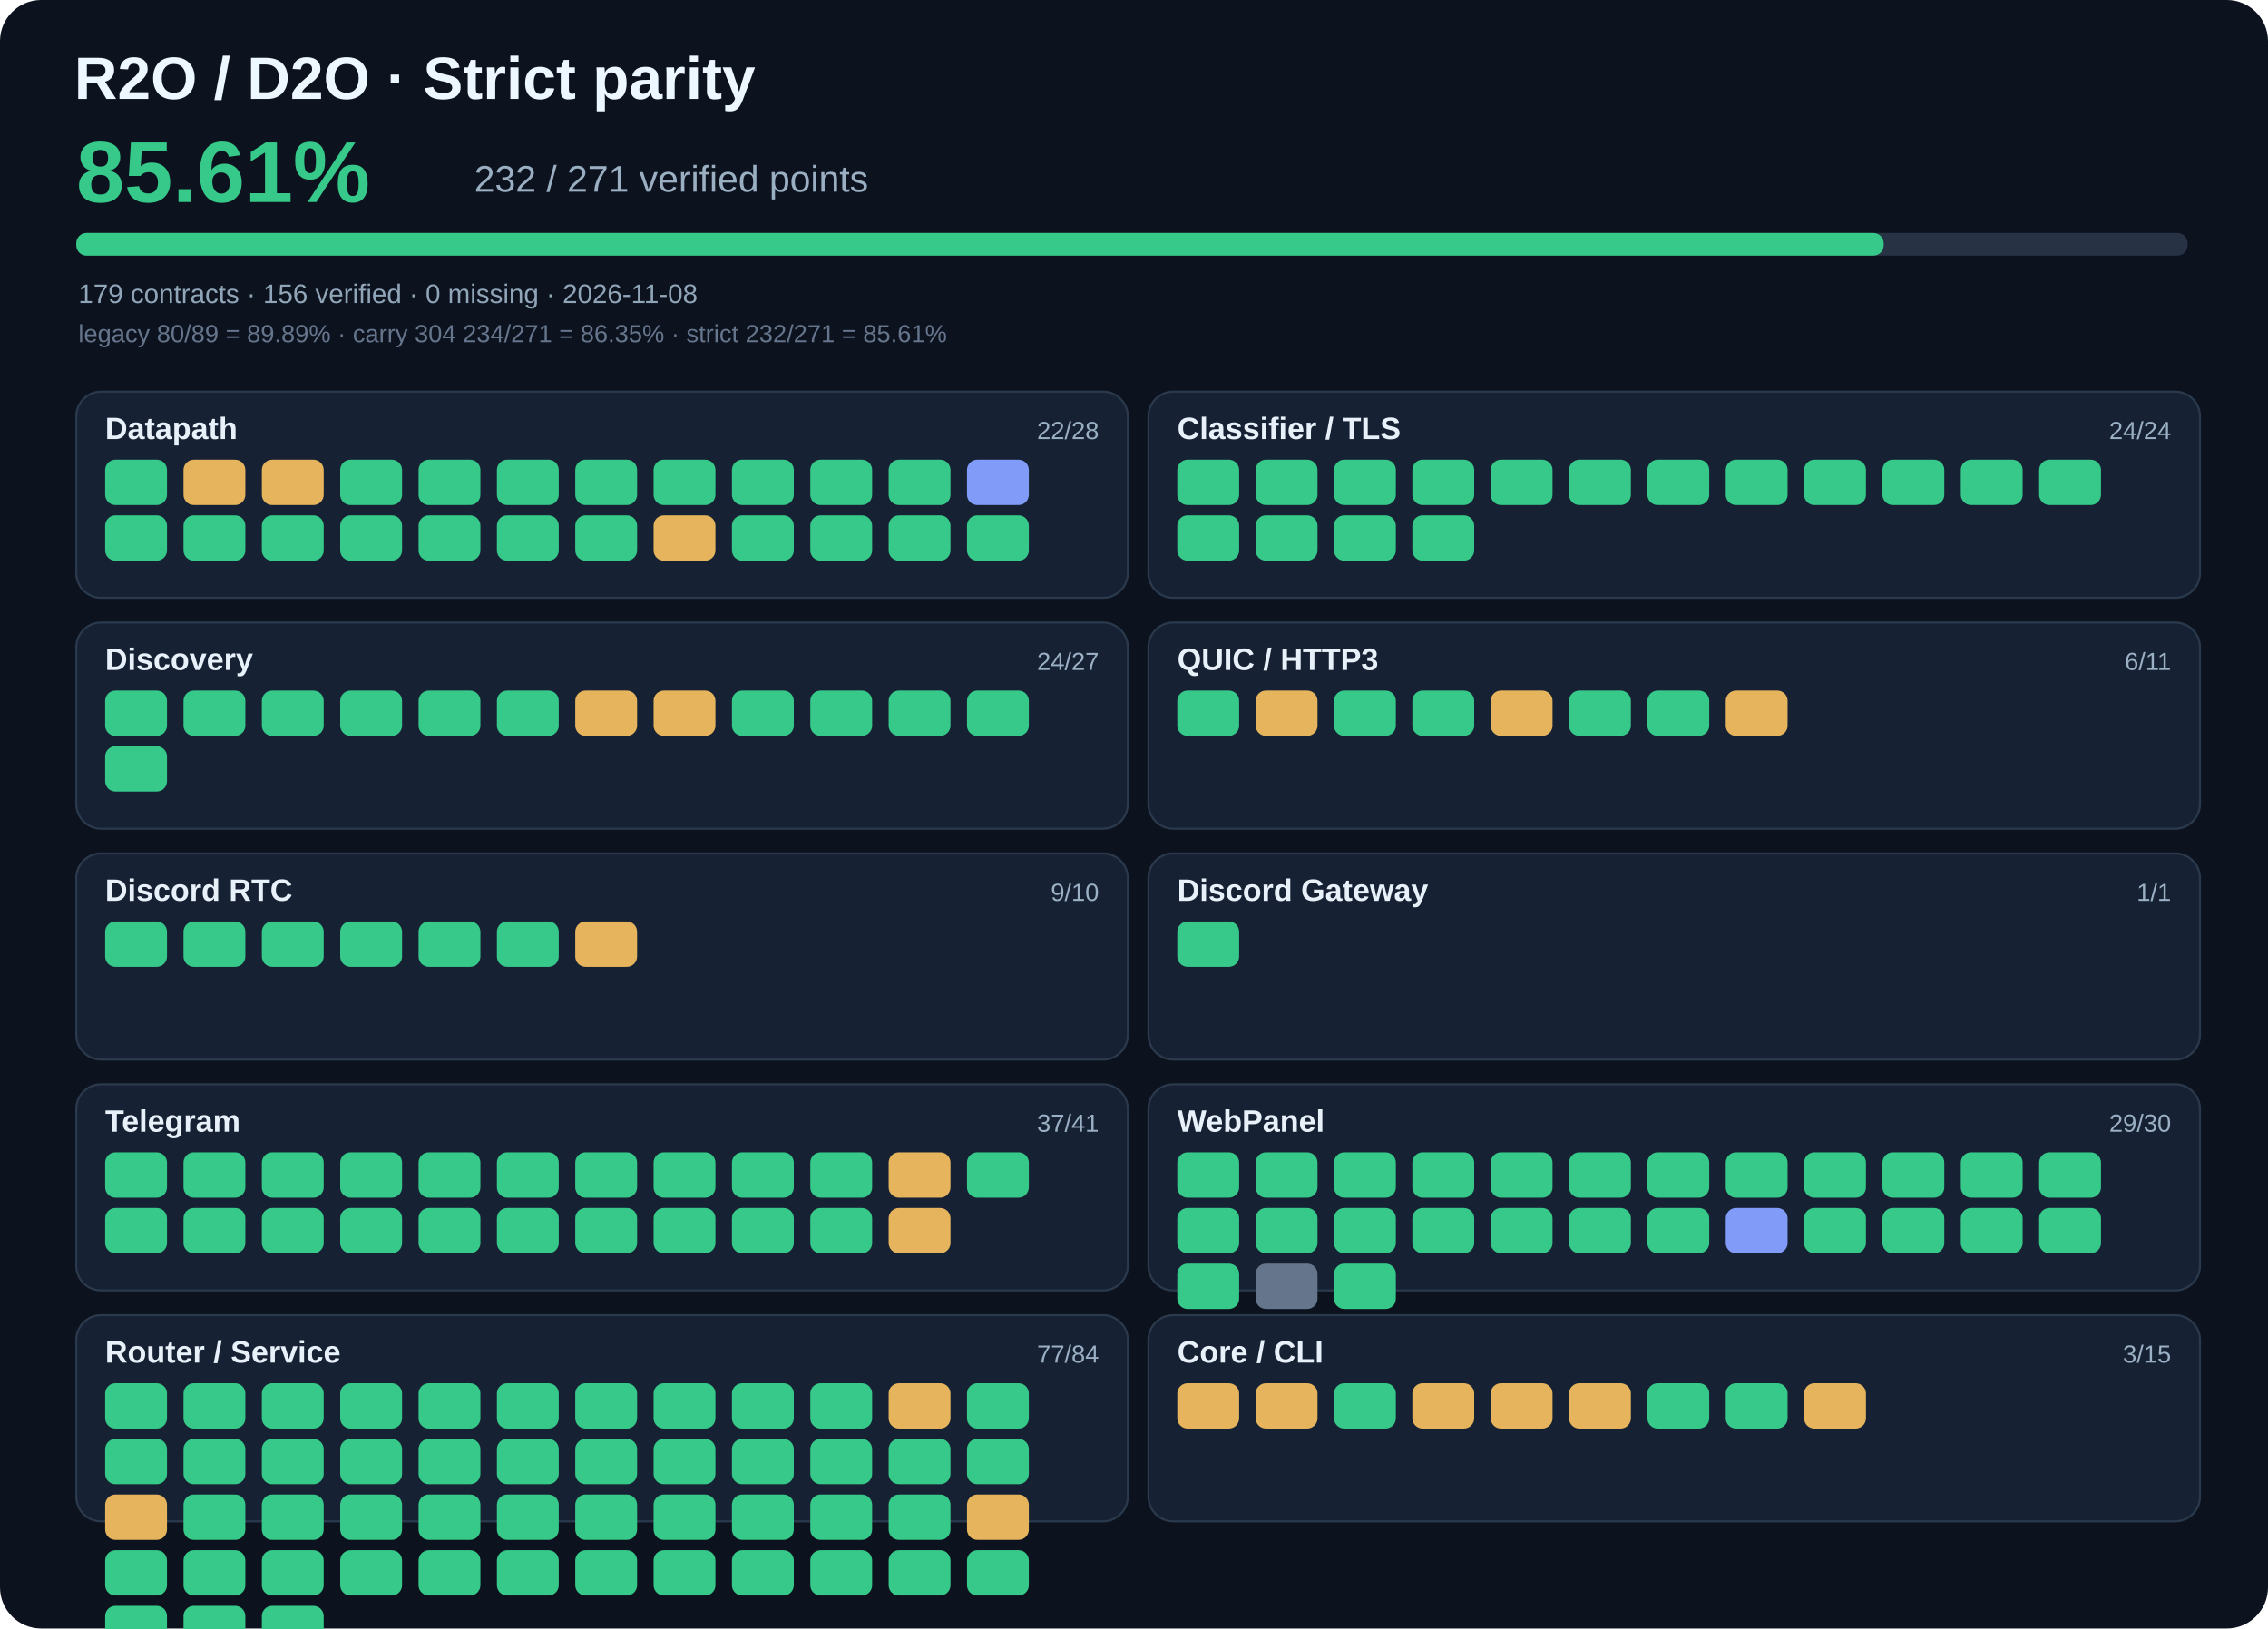
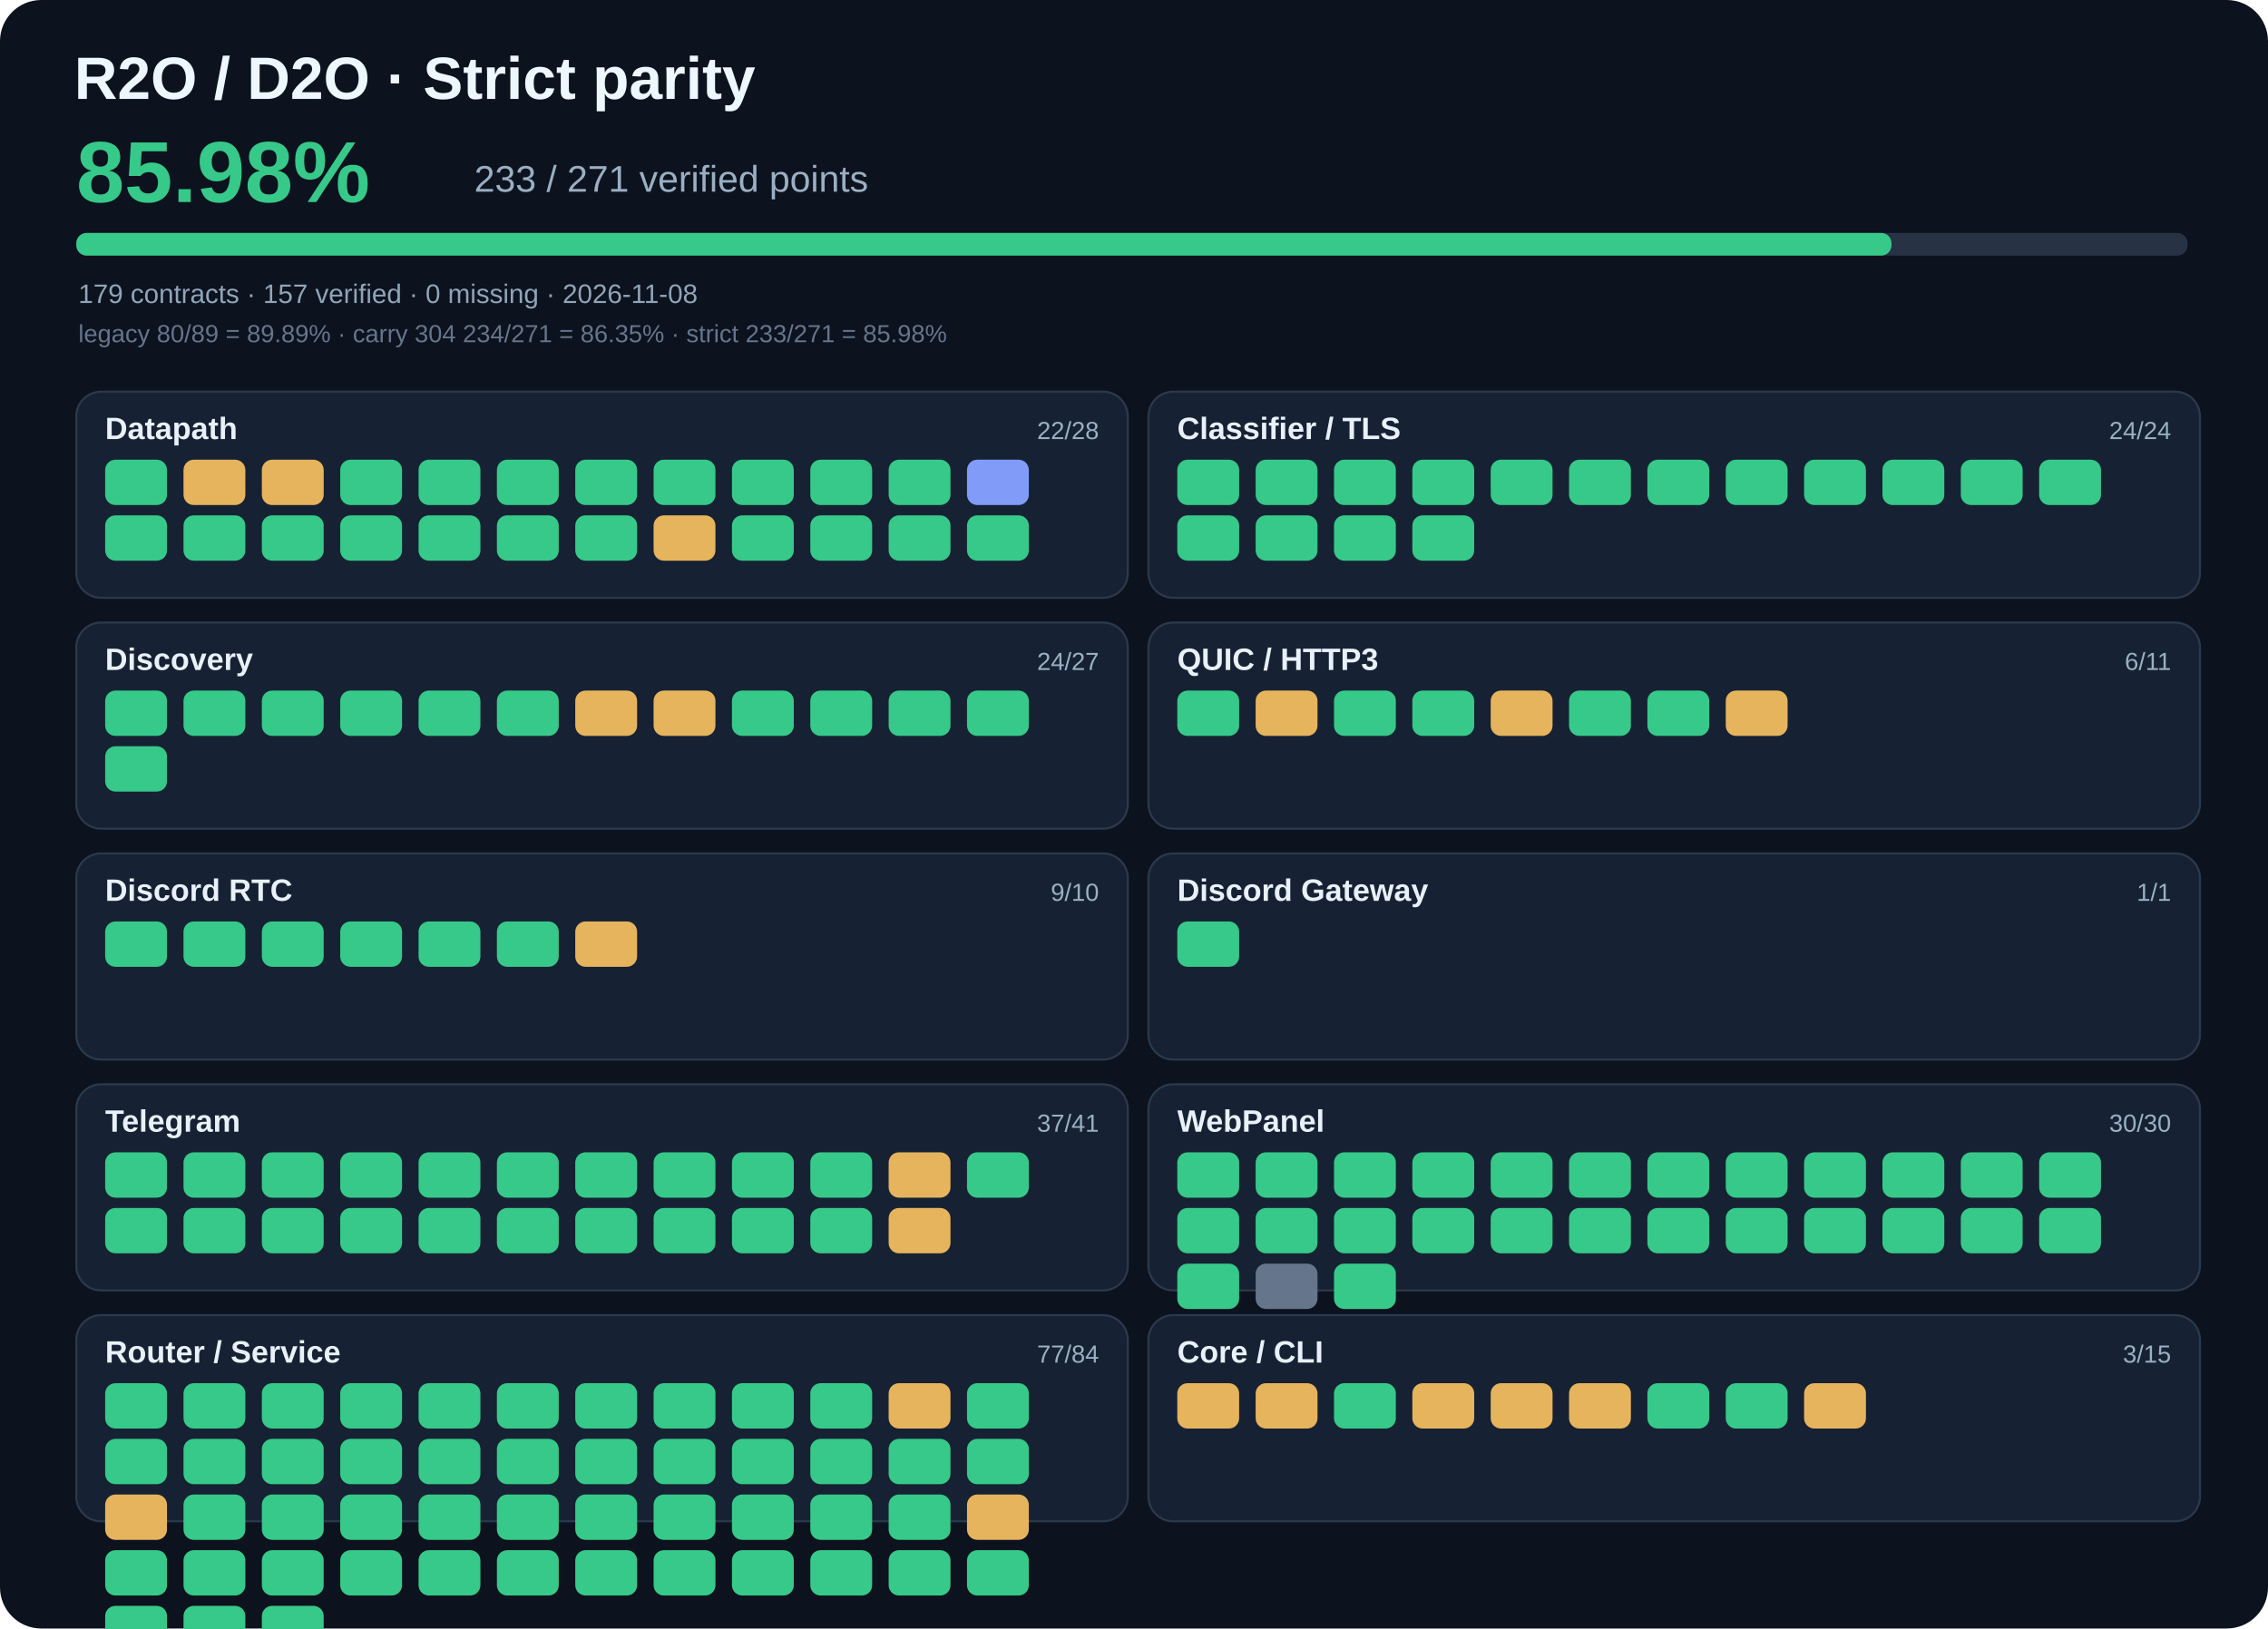
- <svg xmlns="http://www.w3.org/2000/svg" viewBox="0 0 1100 790" width="1100" height="790" role="img" aria-label="R2O strict parity 85.61%">
+ <svg xmlns="http://www.w3.org/2000/svg" viewBox="0 0 1100 790" width="1100" height="790" role="img" aria-label="R2O strict parity 85.98%">
  <rect width="1100" height="790" rx="20" fill="#0c121e" />
  <text x="36" y="48" fill="#edf7ff" font-family="Arial,sans-serif" font-size="29" font-weight="700">R2O / D2O · Strict parity</text>
-   <text x="37" y="98" fill="#36c989" font-family="Arial,sans-serif" font-size="42" font-weight="700">85.61%</text>
-   <text x="230" y="93" fill="#9bafc3" font-family="Arial,sans-serif" font-size="18">232 / 271 verified points</text>
+   <text x="37" y="98" fill="#36c989" font-family="Arial,sans-serif" font-size="42" font-weight="700">85.98%</text>
+   <text x="230" y="93" fill="#9bafc3" font-family="Arial,sans-serif" font-size="18">233 / 271 verified points</text>
  <rect x="37" y="113" width="1024" height="11" rx="5" fill="#273245" />
-   <rect x="37" y="113" width="876.6" height="11" rx="5" fill="#36c989" />
-   <text x="38" y="147" fill="#90a5b8" font-family="Arial,sans-serif" font-size="13">179 contracts · 156 verified · 0 missing · 2026-11-08</text>
-   <text x="38" y="166" fill="#65758c" font-family="Arial,sans-serif" font-size="12">legacy 80/89 = 89.89% · carry 304 234/271 = 86.35% · strict 232/271 = 85.61%</text>
+   <rect x="37" y="113" width="880.4" height="11" rx="5" fill="#36c989" />
+   <text x="38" y="147" fill="#90a5b8" font-family="Arial,sans-serif" font-size="13">179 contracts · 157 verified · 0 missing · 2026-11-08</text>
+   <text x="38" y="166" fill="#65758c" font-family="Arial,sans-serif" font-size="12">legacy 80/89 = 89.89% · carry 304 234/271 = 86.35% · strict 233/271 = 85.98%</text>
  <rect x="37" y="190" width="510" height="100" rx="12" fill="#162233" stroke="#2b394c" />
  <text x="51" y="213" fill="#e8f1fa" font-family="Arial,sans-serif" font-size="15" font-weight="700">Datapath</text>
  <text x="533" y="213" text-anchor="end" fill="#9bb0c5" font-family="Arial,sans-serif" font-size="12">22/28</text>
  <rect x="51" y="223" width="30" height="22" rx="5" fill="#36c989" />
  <rect x="89" y="223" width="30" height="22" rx="5" fill="#e6b45d" />
  <rect x="127" y="223" width="30" height="22" rx="5" fill="#e6b45d" />
  <rect x="165" y="223" width="30" height="22" rx="5" fill="#36c989" />
  <rect x="203" y="223" width="30" height="22" rx="5" fill="#36c989" />
  <rect x="241" y="223" width="30" height="22" rx="5" fill="#36c989" />
  <rect x="279" y="223" width="30" height="22" rx="5" fill="#36c989" />
  <rect x="317" y="223" width="30" height="22" rx="5" fill="#36c989" />
  <rect x="355" y="223" width="30" height="22" rx="5" fill="#36c989" />
  <rect x="393" y="223" width="30" height="22" rx="5" fill="#36c989" />
  <rect x="431" y="223" width="30" height="22" rx="5" fill="#36c989" />
  <rect x="469" y="223" width="30" height="22" rx="5" fill="#819bf8" />
  <rect x="51" y="250" width="30" height="22" rx="5" fill="#36c989" />
  <rect x="89" y="250" width="30" height="22" rx="5" fill="#36c989" />
  <rect x="127" y="250" width="30" height="22" rx="5" fill="#36c989" />
  <rect x="165" y="250" width="30" height="22" rx="5" fill="#36c989" />
  <rect x="203" y="250" width="30" height="22" rx="5" fill="#36c989" />
  <rect x="241" y="250" width="30" height="22" rx="5" fill="#36c989" />
  <rect x="279" y="250" width="30" height="22" rx="5" fill="#36c989" />
  <rect x="317" y="250" width="30" height="22" rx="5" fill="#e6b45d" />
  <rect x="355" y="250" width="30" height="22" rx="5" fill="#36c989" />
  <rect x="393" y="250" width="30" height="22" rx="5" fill="#36c989" />
  <rect x="431" y="250" width="30" height="22" rx="5" fill="#36c989" />
  <rect x="469" y="250" width="30" height="22" rx="5" fill="#36c989" />
  <rect x="557" y="190" width="510" height="100" rx="12" fill="#162233" stroke="#2b394c" />
  <text x="571" y="213" fill="#e8f1fa" font-family="Arial,sans-serif" font-size="15" font-weight="700">Classifier / TLS</text>
  <text x="1053" y="213" text-anchor="end" fill="#9bb0c5" font-family="Arial,sans-serif" font-size="12">24/24</text>
  <rect x="571" y="223" width="30" height="22" rx="5" fill="#36c989" />
  <rect x="609" y="223" width="30" height="22" rx="5" fill="#36c989" />
  <rect x="647" y="223" width="30" height="22" rx="5" fill="#36c989" />
  <rect x="685" y="223" width="30" height="22" rx="5" fill="#36c989" />
  <rect x="723" y="223" width="30" height="22" rx="5" fill="#36c989" />
  <rect x="761" y="223" width="30" height="22" rx="5" fill="#36c989" />
  <rect x="799" y="223" width="30" height="22" rx="5" fill="#36c989" />
  <rect x="837" y="223" width="30" height="22" rx="5" fill="#36c989" />
  <rect x="875" y="223" width="30" height="22" rx="5" fill="#36c989" />
  <rect x="913" y="223" width="30" height="22" rx="5" fill="#36c989" />
  <rect x="951" y="223" width="30" height="22" rx="5" fill="#36c989" />
  <rect x="989" y="223" width="30" height="22" rx="5" fill="#36c989" />
  <rect x="571" y="250" width="30" height="22" rx="5" fill="#36c989" />
  <rect x="609" y="250" width="30" height="22" rx="5" fill="#36c989" />
  <rect x="647" y="250" width="30" height="22" rx="5" fill="#36c989" />
  <rect x="685" y="250" width="30" height="22" rx="5" fill="#36c989" />
  <rect x="37" y="302" width="510" height="100" rx="12" fill="#162233" stroke="#2b394c" />
  <text x="51" y="325" fill="#e8f1fa" font-family="Arial,sans-serif" font-size="15" font-weight="700">Discovery</text>
  <text x="533" y="325" text-anchor="end" fill="#9bb0c5" font-family="Arial,sans-serif" font-size="12">24/27</text>
  <rect x="51" y="335" width="30" height="22" rx="5" fill="#36c989" />
  <rect x="89" y="335" width="30" height="22" rx="5" fill="#36c989" />
  <rect x="127" y="335" width="30" height="22" rx="5" fill="#36c989" />
  <rect x="165" y="335" width="30" height="22" rx="5" fill="#36c989" />
  <rect x="203" y="335" width="30" height="22" rx="5" fill="#36c989" />
  <rect x="241" y="335" width="30" height="22" rx="5" fill="#36c989" />
  <rect x="279" y="335" width="30" height="22" rx="5" fill="#e6b45d" />
  <rect x="317" y="335" width="30" height="22" rx="5" fill="#e6b45d" />
  <rect x="355" y="335" width="30" height="22" rx="5" fill="#36c989" />
  <rect x="393" y="335" width="30" height="22" rx="5" fill="#36c989" />
  <rect x="431" y="335" width="30" height="22" rx="5" fill="#36c989" />
  <rect x="469" y="335" width="30" height="22" rx="5" fill="#36c989" />
  <rect x="51" y="362" width="30" height="22" rx="5" fill="#36c989" />
  <rect x="557" y="302" width="510" height="100" rx="12" fill="#162233" stroke="#2b394c" />
  <text x="571" y="325" fill="#e8f1fa" font-family="Arial,sans-serif" font-size="15" font-weight="700">QUIC / HTTP3</text>
  <text x="1053" y="325" text-anchor="end" fill="#9bb0c5" font-family="Arial,sans-serif" font-size="12">6/11</text>
  <rect x="571" y="335" width="30" height="22" rx="5" fill="#36c989" />
  <rect x="609" y="335" width="30" height="22" rx="5" fill="#e6b45d" />
  <rect x="647" y="335" width="30" height="22" rx="5" fill="#36c989" />
  <rect x="685" y="335" width="30" height="22" rx="5" fill="#36c989" />
  <rect x="723" y="335" width="30" height="22" rx="5" fill="#e6b45d" />
  <rect x="761" y="335" width="30" height="22" rx="5" fill="#36c989" />
  <rect x="799" y="335" width="30" height="22" rx="5" fill="#36c989" />
  <rect x="837" y="335" width="30" height="22" rx="5" fill="#e6b45d" />
  <rect x="37" y="414" width="510" height="100" rx="12" fill="#162233" stroke="#2b394c" />
  <text x="51" y="437" fill="#e8f1fa" font-family="Arial,sans-serif" font-size="15" font-weight="700">Discord RTC</text>
  <text x="533" y="437" text-anchor="end" fill="#9bb0c5" font-family="Arial,sans-serif" font-size="12">9/10</text>
  <rect x="51" y="447" width="30" height="22" rx="5" fill="#36c989" />
  <rect x="89" y="447" width="30" height="22" rx="5" fill="#36c989" />
  <rect x="127" y="447" width="30" height="22" rx="5" fill="#36c989" />
  <rect x="165" y="447" width="30" height="22" rx="5" fill="#36c989" />
  <rect x="203" y="447" width="30" height="22" rx="5" fill="#36c989" />
  <rect x="241" y="447" width="30" height="22" rx="5" fill="#36c989" />
  <rect x="279" y="447" width="30" height="22" rx="5" fill="#e6b45d" />
  <rect x="557" y="414" width="510" height="100" rx="12" fill="#162233" stroke="#2b394c" />
  <text x="571" y="437" fill="#e8f1fa" font-family="Arial,sans-serif" font-size="15" font-weight="700">Discord Gateway</text>
  <text x="1053" y="437" text-anchor="end" fill="#9bb0c5" font-family="Arial,sans-serif" font-size="12">1/1</text>
  <rect x="571" y="447" width="30" height="22" rx="5" fill="#36c989" />
  <rect x="37" y="526" width="510" height="100" rx="12" fill="#162233" stroke="#2b394c" />
  <text x="51" y="549" fill="#e8f1fa" font-family="Arial,sans-serif" font-size="15" font-weight="700">Telegram</text>
  <text x="533" y="549" text-anchor="end" fill="#9bb0c5" font-family="Arial,sans-serif" font-size="12">37/41</text>
  <rect x="51" y="559" width="30" height="22" rx="5" fill="#36c989" />
  <rect x="89" y="559" width="30" height="22" rx="5" fill="#36c989" />
  <rect x="127" y="559" width="30" height="22" rx="5" fill="#36c989" />
  <rect x="165" y="559" width="30" height="22" rx="5" fill="#36c989" />
  <rect x="203" y="559" width="30" height="22" rx="5" fill="#36c989" />
  <rect x="241" y="559" width="30" height="22" rx="5" fill="#36c989" />
  <rect x="279" y="559" width="30" height="22" rx="5" fill="#36c989" />
  <rect x="317" y="559" width="30" height="22" rx="5" fill="#36c989" />
  <rect x="355" y="559" width="30" height="22" rx="5" fill="#36c989" />
  <rect x="393" y="559" width="30" height="22" rx="5" fill="#36c989" />
  <rect x="431" y="559" width="30" height="22" rx="5" fill="#e6b45d" />
  <rect x="469" y="559" width="30" height="22" rx="5" fill="#36c989" />
  <rect x="51" y="586" width="30" height="22" rx="5" fill="#36c989" />
  <rect x="89" y="586" width="30" height="22" rx="5" fill="#36c989" />
  <rect x="127" y="586" width="30" height="22" rx="5" fill="#36c989" />
  <rect x="165" y="586" width="30" height="22" rx="5" fill="#36c989" />
  <rect x="203" y="586" width="30" height="22" rx="5" fill="#36c989" />
  <rect x="241" y="586" width="30" height="22" rx="5" fill="#36c989" />
  <rect x="279" y="586" width="30" height="22" rx="5" fill="#36c989" />
  <rect x="317" y="586" width="30" height="22" rx="5" fill="#36c989" />
  <rect x="355" y="586" width="30" height="22" rx="5" fill="#36c989" />
  <rect x="393" y="586" width="30" height="22" rx="5" fill="#36c989" />
  <rect x="431" y="586" width="30" height="22" rx="5" fill="#e6b45d" />
  <rect x="557" y="526" width="510" height="100" rx="12" fill="#162233" stroke="#2b394c" />
  <text x="571" y="549" fill="#e8f1fa" font-family="Arial,sans-serif" font-size="15" font-weight="700">WebPanel</text>
-   <text x="1053" y="549" text-anchor="end" fill="#9bb0c5" font-family="Arial,sans-serif" font-size="12">29/30</text>
+   <text x="1053" y="549" text-anchor="end" fill="#9bb0c5" font-family="Arial,sans-serif" font-size="12">30/30</text>
  <rect x="571" y="559" width="30" height="22" rx="5" fill="#36c989" />
  <rect x="609" y="559" width="30" height="22" rx="5" fill="#36c989" />
  <rect x="647" y="559" width="30" height="22" rx="5" fill="#36c989" />
  <rect x="685" y="559" width="30" height="22" rx="5" fill="#36c989" />
  <rect x="723" y="559" width="30" height="22" rx="5" fill="#36c989" />
  <rect x="761" y="559" width="30" height="22" rx="5" fill="#36c989" />
  <rect x="799" y="559" width="30" height="22" rx="5" fill="#36c989" />
  <rect x="837" y="559" width="30" height="22" rx="5" fill="#36c989" />
  <rect x="875" y="559" width="30" height="22" rx="5" fill="#36c989" />
  <rect x="913" y="559" width="30" height="22" rx="5" fill="#36c989" />
  <rect x="951" y="559" width="30" height="22" rx="5" fill="#36c989" />
  <rect x="989" y="559" width="30" height="22" rx="5" fill="#36c989" />
  <rect x="571" y="586" width="30" height="22" rx="5" fill="#36c989" />
  <rect x="609" y="586" width="30" height="22" rx="5" fill="#36c989" />
  <rect x="647" y="586" width="30" height="22" rx="5" fill="#36c989" />
  <rect x="685" y="586" width="30" height="22" rx="5" fill="#36c989" />
  <rect x="723" y="586" width="30" height="22" rx="5" fill="#36c989" />
  <rect x="761" y="586" width="30" height="22" rx="5" fill="#36c989" />
  <rect x="799" y="586" width="30" height="22" rx="5" fill="#36c989" />
-   <rect x="837" y="586" width="30" height="22" rx="5" fill="#819bf8" />
+   <rect x="837" y="586" width="30" height="22" rx="5" fill="#36c989" />
  <rect x="875" y="586" width="30" height="22" rx="5" fill="#36c989" />
  <rect x="913" y="586" width="30" height="22" rx="5" fill="#36c989" />
  <rect x="951" y="586" width="30" height="22" rx="5" fill="#36c989" />
  <rect x="989" y="586" width="30" height="22" rx="5" fill="#36c989" />
  <rect x="571" y="613" width="30" height="22" rx="5" fill="#36c989" />
  <rect x="609" y="613" width="30" height="22" rx="5" fill="#65758c" />
  <rect x="647" y="613" width="30" height="22" rx="5" fill="#36c989" />
  <rect x="37" y="638" width="510" height="100" rx="12" fill="#162233" stroke="#2b394c" />
  <text x="51" y="661" fill="#e8f1fa" font-family="Arial,sans-serif" font-size="15" font-weight="700">Router / Service</text>
  <text x="533" y="661" text-anchor="end" fill="#9bb0c5" font-family="Arial,sans-serif" font-size="12">77/84</text>
  <rect x="51" y="671" width="30" height="22" rx="5" fill="#36c989" />
  <rect x="89" y="671" width="30" height="22" rx="5" fill="#36c989" />
  <rect x="127" y="671" width="30" height="22" rx="5" fill="#36c989" />
  <rect x="165" y="671" width="30" height="22" rx="5" fill="#36c989" />
  <rect x="203" y="671" width="30" height="22" rx="5" fill="#36c989" />
  <rect x="241" y="671" width="30" height="22" rx="5" fill="#36c989" />
  <rect x="279" y="671" width="30" height="22" rx="5" fill="#36c989" />
  <rect x="317" y="671" width="30" height="22" rx="5" fill="#36c989" />
  <rect x="355" y="671" width="30" height="22" rx="5" fill="#36c989" />
  <rect x="393" y="671" width="30" height="22" rx="5" fill="#36c989" />
  <rect x="431" y="671" width="30" height="22" rx="5" fill="#e6b45d" />
  <rect x="469" y="671" width="30" height="22" rx="5" fill="#36c989" />
  <rect x="51" y="698" width="30" height="22" rx="5" fill="#36c989" />
  <rect x="89" y="698" width="30" height="22" rx="5" fill="#36c989" />
  <rect x="127" y="698" width="30" height="22" rx="5" fill="#36c989" />
  <rect x="165" y="698" width="30" height="22" rx="5" fill="#36c989" />
  <rect x="203" y="698" width="30" height="22" rx="5" fill="#36c989" />
  <rect x="241" y="698" width="30" height="22" rx="5" fill="#36c989" />
  <rect x="279" y="698" width="30" height="22" rx="5" fill="#36c989" />
  <rect x="317" y="698" width="30" height="22" rx="5" fill="#36c989" />
  <rect x="355" y="698" width="30" height="22" rx="5" fill="#36c989" />
  <rect x="393" y="698" width="30" height="22" rx="5" fill="#36c989" />
  <rect x="431" y="698" width="30" height="22" rx="5" fill="#36c989" />
  <rect x="469" y="698" width="30" height="22" rx="5" fill="#36c989" />
  <rect x="51" y="725" width="30" height="22" rx="5" fill="#e6b45d" />
  <rect x="89" y="725" width="30" height="22" rx="5" fill="#36c989" />
  <rect x="127" y="725" width="30" height="22" rx="5" fill="#36c989" />
  <rect x="165" y="725" width="30" height="22" rx="5" fill="#36c989" />
  <rect x="203" y="725" width="30" height="22" rx="5" fill="#36c989" />
  <rect x="241" y="725" width="30" height="22" rx="5" fill="#36c989" />
  <rect x="279" y="725" width="30" height="22" rx="5" fill="#36c989" />
  <rect x="317" y="725" width="30" height="22" rx="5" fill="#36c989" />
  <rect x="355" y="725" width="30" height="22" rx="5" fill="#36c989" />
  <rect x="393" y="725" width="30" height="22" rx="5" fill="#36c989" />
  <rect x="431" y="725" width="30" height="22" rx="5" fill="#36c989" />
  <rect x="469" y="725" width="30" height="22" rx="5" fill="#e6b45d" />
  <rect x="51" y="752" width="30" height="22" rx="5" fill="#36c989" />
  <rect x="89" y="752" width="30" height="22" rx="5" fill="#36c989" />
  <rect x="127" y="752" width="30" height="22" rx="5" fill="#36c989" />
  <rect x="165" y="752" width="30" height="22" rx="5" fill="#36c989" />
  <rect x="203" y="752" width="30" height="22" rx="5" fill="#36c989" />
  <rect x="241" y="752" width="30" height="22" rx="5" fill="#36c989" />
  <rect x="279" y="752" width="30" height="22" rx="5" fill="#36c989" />
  <rect x="317" y="752" width="30" height="22" rx="5" fill="#36c989" />
  <rect x="355" y="752" width="30" height="22" rx="5" fill="#36c989" />
  <rect x="393" y="752" width="30" height="22" rx="5" fill="#36c989" />
  <rect x="431" y="752" width="30" height="22" rx="5" fill="#36c989" />
  <rect x="469" y="752" width="30" height="22" rx="5" fill="#36c989" />
  <rect x="51" y="779" width="30" height="22" rx="5" fill="#36c989" />
  <rect x="89" y="779" width="30" height="22" rx="5" fill="#36c989" />
  <rect x="127" y="779" width="30" height="22" rx="5" fill="#36c989" />
  <rect x="557" y="638" width="510" height="100" rx="12" fill="#162233" stroke="#2b394c" />
  <text x="571" y="661" fill="#e8f1fa" font-family="Arial,sans-serif" font-size="15" font-weight="700">Core / CLI</text>
  <text x="1053" y="661" text-anchor="end" fill="#9bb0c5" font-family="Arial,sans-serif" font-size="12">3/15</text>
  <rect x="571" y="671" width="30" height="22" rx="5" fill="#e6b45d" />
  <rect x="609" y="671" width="30" height="22" rx="5" fill="#e6b45d" />
  <rect x="647" y="671" width="30" height="22" rx="5" fill="#36c989" />
  <rect x="685" y="671" width="30" height="22" rx="5" fill="#e6b45d" />
  <rect x="723" y="671" width="30" height="22" rx="5" fill="#e6b45d" />
  <rect x="761" y="671" width="30" height="22" rx="5" fill="#e6b45d" />
  <rect x="799" y="671" width="30" height="22" rx="5" fill="#36c989" />
  <rect x="837" y="671" width="30" height="22" rx="5" fill="#36c989" />
  <rect x="875" y="671" width="30" height="22" rx="5" fill="#e6b45d" />
</svg>
